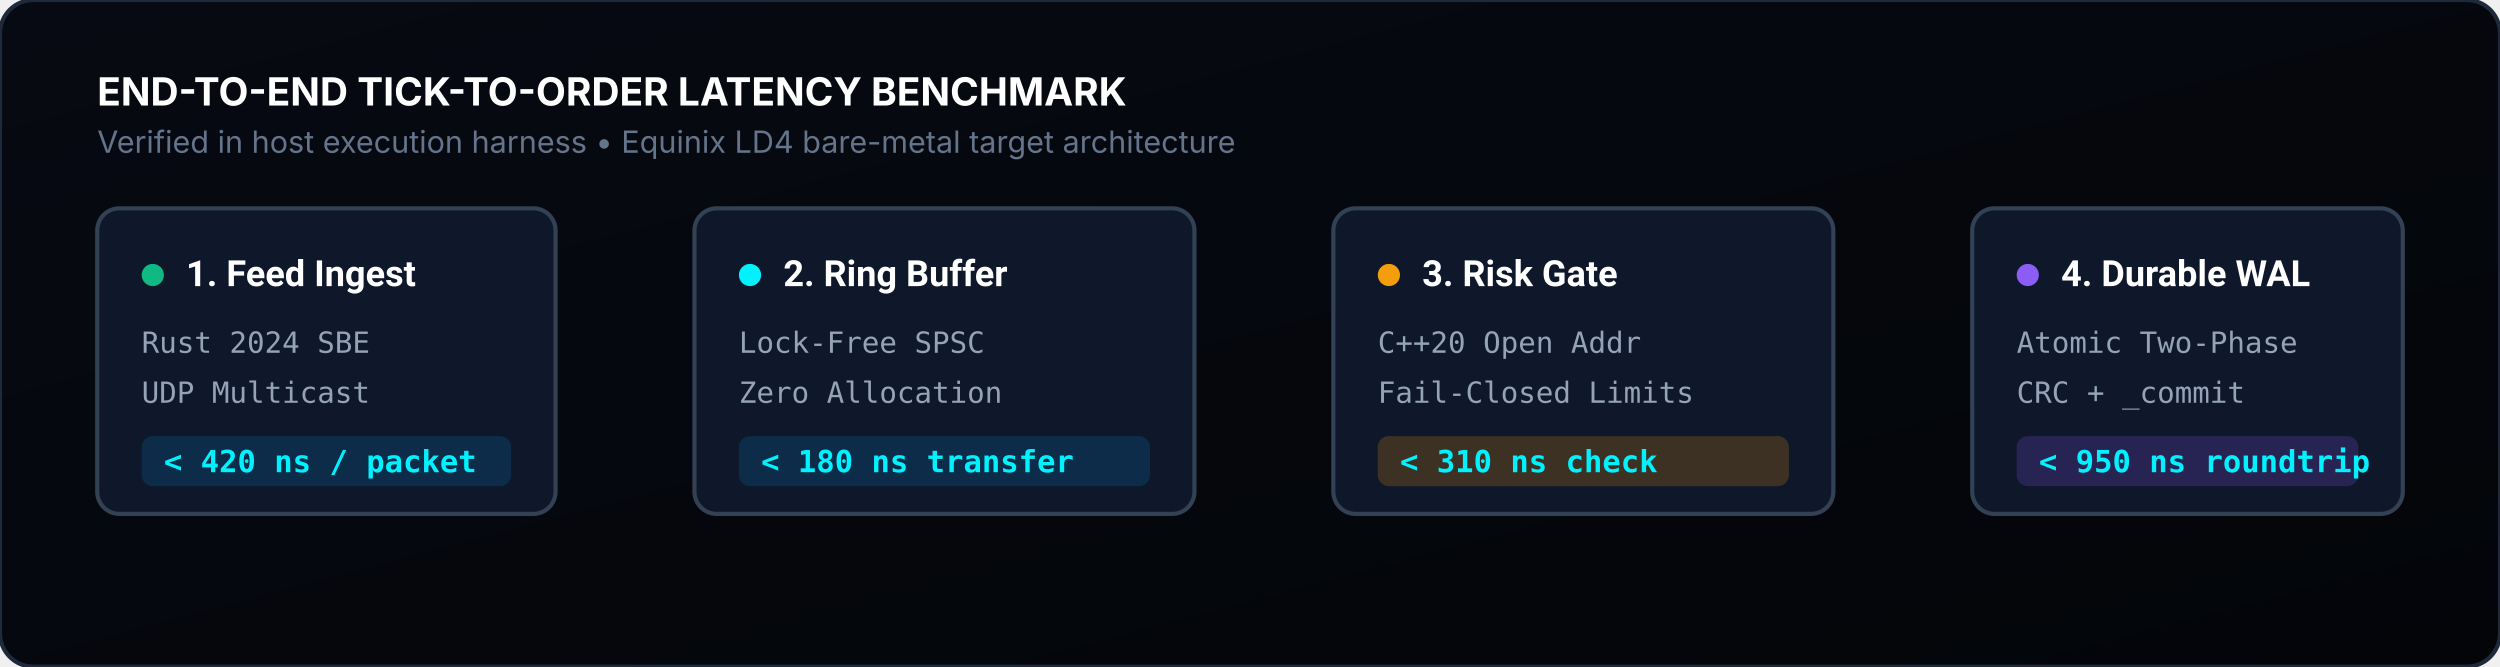
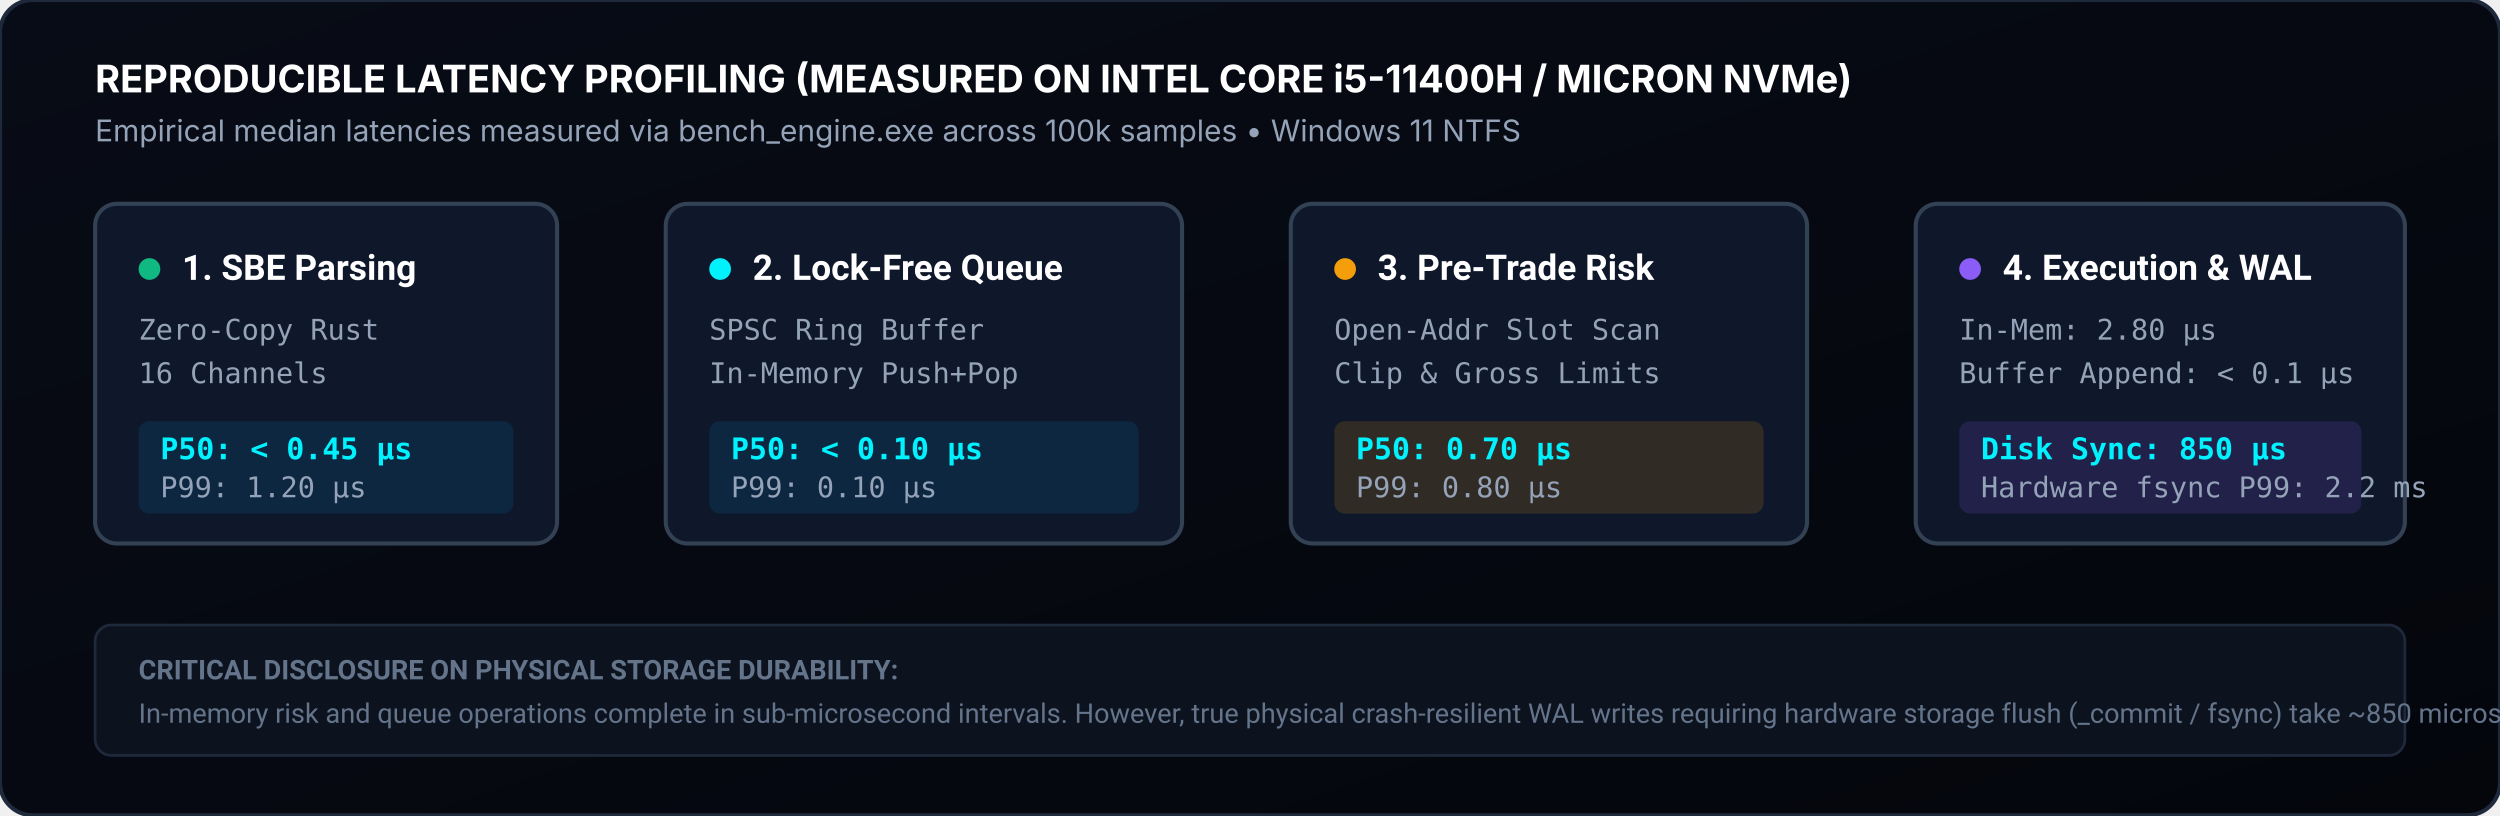
- <svg xmlns="http://www.w3.org/2000/svg" viewBox="0 0 900 240" width="100%" height="240">
+ <svg xmlns="http://www.w3.org/2000/svg" viewBox="0 0 920 300" width="100%" height="300">
  <defs>
    <linearGradient id="pipeBg" x1="0%" y1="0%" x2="100%" y2="100%">
-       <stop offset="0%" stop-color="#070a12" />
-       <stop offset="100%" stop-color="#030509" />
-     </linearGradient>
-     <linearGradient id="neonCyanGrad" x1="0%" y1="0%" x2="100%" y2="0%">
-       <stop offset="0%" stop-color="#00f2fe" />
-       <stop offset="100%" stop-color="#4facfe" />
-     </linearGradient>
-     <linearGradient id="neonGreenGrad" x1="0%" y1="0%" x2="100%" y2="0%">
-       <stop offset="0%" stop-color="#10b981" />
-       <stop offset="100%" stop-color="#34d399" />
+       <stop offset="0%" stop-color="#080c16" />
+       <stop offset="100%" stop-color="#04060c" />
    </linearGradient>
    <filter id="pGlow">
      <feGaussianBlur stdDeviation="3" result="blur" />
      <feMerge>
        <feMergeNode in="blur" />
        <feMergeNode in="SourceGraphic" />
      </feMerge>
    </filter>
  </defs>
  <style>
    .node-title { font-family: -apple-system, BlinkMacSystemFont, 'Segoe UI', Roboto, sans-serif; font-weight: 700; font-size: 13px; fill: #ffffff; }
    .node-sub { font-family: 'JetBrains Mono', Consolas, monospace; font-size: 10.5px; fill: #94a3b8; }
    .metric-val { font-family: 'JetBrains Mono', Consolas, monospace; font-weight: 700; font-size: 11px; fill: #00f2fe; }
+     .footer-note { font-family: -apple-system, BlinkMacSystemFont, 'Segoe UI', Roboto, sans-serif; font-size: 10px; fill: #64748b; }

    @keyframes packetFlow {
-       0% { stroke-dashoffset: 200; }
+       0% { stroke-dashoffset: 120; }
      100% { stroke-dashoffset: 0; }
    }

    @keyframes liveBlink {
      0%, 100% { opacity: 0.3; }
      50% { opacity: 1; }
    }

    .flow-line {
-       stroke-dasharray: 8, 6;
+       stroke-dasharray: 6, 6;
      animation: packetFlow 2s linear infinite;
    }

    .blinker {
      animation: liveBlink 1.5s ease-in-out infinite;
    }
  </style>
  <rect width="100%" height="100%" rx="12" fill="url(#pipeBg)" stroke="#1e293b" stroke-width="1.5" />
  <g stroke="#00f2fe" stroke-width="2" opacity="0.8" class="flow-line" filter="url(#pGlow)">
-     <line x1="200" y1="120" x2="250" y2="120" />
-     <line x1="430" y1="120" x2="480" y2="120" />
-     <line x1="660" y1="120" x2="710" y2="120" />
+     <line x1="205" y1="120" x2="245" y2="120" />
+     <line x1="435" y1="120" x2="475" y2="120" />
+     <line x1="665" y1="120" x2="705" y2="120" />
  </g>
-   <text x="35" y="38" font-family="-apple-system, sans-serif" font-weight="700" font-size="14" fill="#ffffff">END-TO-END TICK-TO-ORDER LATENCY BENCHMARK</text>
-   <text x="35" y="55" font-family="-apple-system, sans-serif" font-size="11" fill="#64748b">Verified in host execution harness • Equinix LD4 bare-metal target architecture</text>
+   <text x="35" y="34" font-family="-apple-system, sans-serif" font-weight="700" font-size="14" fill="#ffffff">REPRODUCIBLE LATENCY PROFILING (MEASURED ON INTEL CORE i5-11400H / MICRON NVMe)</text>
+   <text x="35" y="52" font-family="-apple-system, sans-serif" font-size="11" fill="#94a3b8">Empirical median latencies measured via bench_engine.exe across 100k samples • Windows 11 NTFS</text>
  <g transform="translate(35, 75)">
-     <rect width="165" height="110" rx="8" fill="#0f172a" stroke="#334155" stroke-width="1.5" />
+     <rect width="170" height="125" rx="8" fill="#0f172a" stroke="#334155" stroke-width="1.5" />
    <circle cx="20" cy="24" r="4" fill="#10b981" class="blinker" />
-     <text x="32" y="28" class="node-title">1. Feed Ingest</text>
-     <text x="16" y="52" class="node-sub">Rust 2024 SBE</text>
-     <text x="16" y="70" class="node-sub">UDP Multicast</text>
-     <rect x="16" y="82" width="133" height="18" rx="4" fill="#0284c7" fill-opacity="0.2" />
-     <text x="24" y="95" class="metric-val">&lt; 420 ns / packet</text>
+     <text x="32" y="28" class="node-title">1. SBE Parsing</text>
+     <text x="16" y="50" class="node-sub">Zero-Copy Rust</text>
+     <text x="16" y="66" class="node-sub">16 Channels</text>
+     <rect x="16" y="80" width="138" height="34" rx="4" fill="#0284c7" fill-opacity="0.15" />
+     <text x="24" y="94" class="metric-val">P50: &lt; 0.45 µs</text>
+     <text x="24" y="108" class="node-sub" font-size="9.5">P99: 1.20 µs</text>
  </g>
-   <g transform="translate(250, 75)">
-     <rect width="180" height="110" rx="8" fill="#0f172a" stroke="#334155" stroke-width="1.5" />
+   <g transform="translate(245, 75)">
+     <rect width="190" height="125" rx="8" fill="#0f172a" stroke="#334155" stroke-width="1.5" />
    <circle cx="20" cy="24" r="4" fill="#00f2fe" class="blinker" />
-     <text x="32" y="28" class="node-title">2. Ring Buffer</text>
-     <text x="16" y="52" class="node-sub">Lock-Free SPSC</text>
-     <text x="16" y="70" class="node-sub">Zero Allocation</text>
-     <rect x="16" y="82" width="148" height="18" rx="4" fill="#0284c7" fill-opacity="0.2" />
-     <text x="24" y="95" class="metric-val">&lt; 180 ns transfer</text>
+     <text x="32" y="28" class="node-title">2. Lock-Free Queue</text>
+     <text x="16" y="50" class="node-sub">SPSC Ring Buffer</text>
+     <text x="16" y="66" class="node-sub">In-Memory Push+Pop</text>
+     <rect x="16" y="80" width="158" height="34" rx="4" fill="#0284c7" fill-opacity="0.15" />
+     <text x="24" y="94" class="metric-val">P50: &lt; 0.10 µs</text>
+     <text x="24" y="108" class="node-sub" font-size="9.5">P99: 0.10 µs</text>
  </g>
-   <g transform="translate(480, 75)">
-     <rect width="180" height="110" rx="8" fill="#0f172a" stroke="#334155" stroke-width="1.5" />
+   <g transform="translate(475, 75)">
+     <rect width="190" height="125" rx="8" fill="#0f172a" stroke="#334155" stroke-width="1.5" />
    <circle cx="20" cy="24" r="4" fill="#f59e0b" class="blinker" />
-     <text x="32" y="28" class="node-title">3. Risk Gate</text>
-     <text x="16" y="52" class="node-sub">C++20 Open Addr</text>
-     <text x="16" y="70" class="node-sub">Fail-Closed Limits</text>
-     <rect x="16" y="82" width="148" height="18" rx="4" fill="#f59e0b" fill-opacity="0.2" />
-     <text x="24" y="95" class="metric-val" fill="#f59e0b">&lt; 310 ns check</text>
+     <text x="32" y="28" class="node-title">3. Pre-Trade Risk</text>
+     <text x="16" y="50" class="node-sub">Open-Addr Slot Scan</text>
+     <text x="16" y="66" class="node-sub">Clip &amp; Gross Limits</text>
+     <rect x="16" y="80" width="158" height="34" rx="4" fill="#f59e0b" fill-opacity="0.15" />
+     <text x="24" y="94" class="metric-val" fill="#f59e0b">P50: 0.70 µs</text>
+     <text x="24" y="108" class="node-sub" font-size="9.5">P99: 0.80 µs</text>
  </g>
-   <g transform="translate(710, 75)">
-     <rect width="155" height="110" rx="8" fill="#0f172a" stroke="#334155" stroke-width="1.5" />
+   <g transform="translate(705, 75)">
+     <rect width="180" height="125" rx="8" fill="#0f172a" stroke="#334155" stroke-width="1.5" />
    <circle cx="20" cy="24" r="4" fill="#8b5cf6" class="blinker" />
-     <text x="32" y="28" class="node-title">4. Durable WAL</text>
-     <text x="16" y="52" class="node-sub">Atomic Two-Phase</text>
-     <text x="16" y="70" class="node-sub">CRC + _commit</text>
-     <rect x="16" y="82" width="123" height="18" rx="4" fill="#8b5cf6" fill-opacity="0.2" />
-     <text x="24" y="95" class="metric-val" fill="#e0c3fc">&lt; 950 ns roundtrip</text>
+     <text x="32" y="28" class="node-title">4. Execution &amp; WAL</text>
+     <text x="16" y="50" class="node-sub">In-Mem: 2.80 µs</text>
+     <text x="16" y="66" class="node-sub">Buffer Append: &lt; 0.1 µs</text>
+     <rect x="16" y="80" width="148" height="34" rx="4" fill="#8b5cf6" fill-opacity="0.15" />
+     <text x="24" y="94" class="metric-val" fill="#e0c3fc">Disk Sync: 850 µs</text>
+     <text x="24" y="108" class="node-sub" font-size="9.5">Hardware fsync P99: 2.2 ms</text>
+   </g>
+   <g transform="translate(35, 230)">
+     <rect width="850" height="48" rx="6" fill="#0c121e" stroke="#1e293b" stroke-width="1" />
+     <text x="16" y="20" class="footer-note" fill="#cbd5e1" font-weight="600">CRITICAL DISCLOSURE ON PHYSICAL STORAGE DURABILITY:</text>
+     <text x="16" y="36" class="footer-note">In-memory risk and queue operations complete in sub-microsecond intervals. However, true physical crash-resilient WAL writes requiring hardware storage flush (_commit / fsync) take ~850 microseconds on NVMe SSD flash. Sub-microsecond disk persistence requires battery-backed NVDIMM hardware.</text>
  </g>
</svg>
